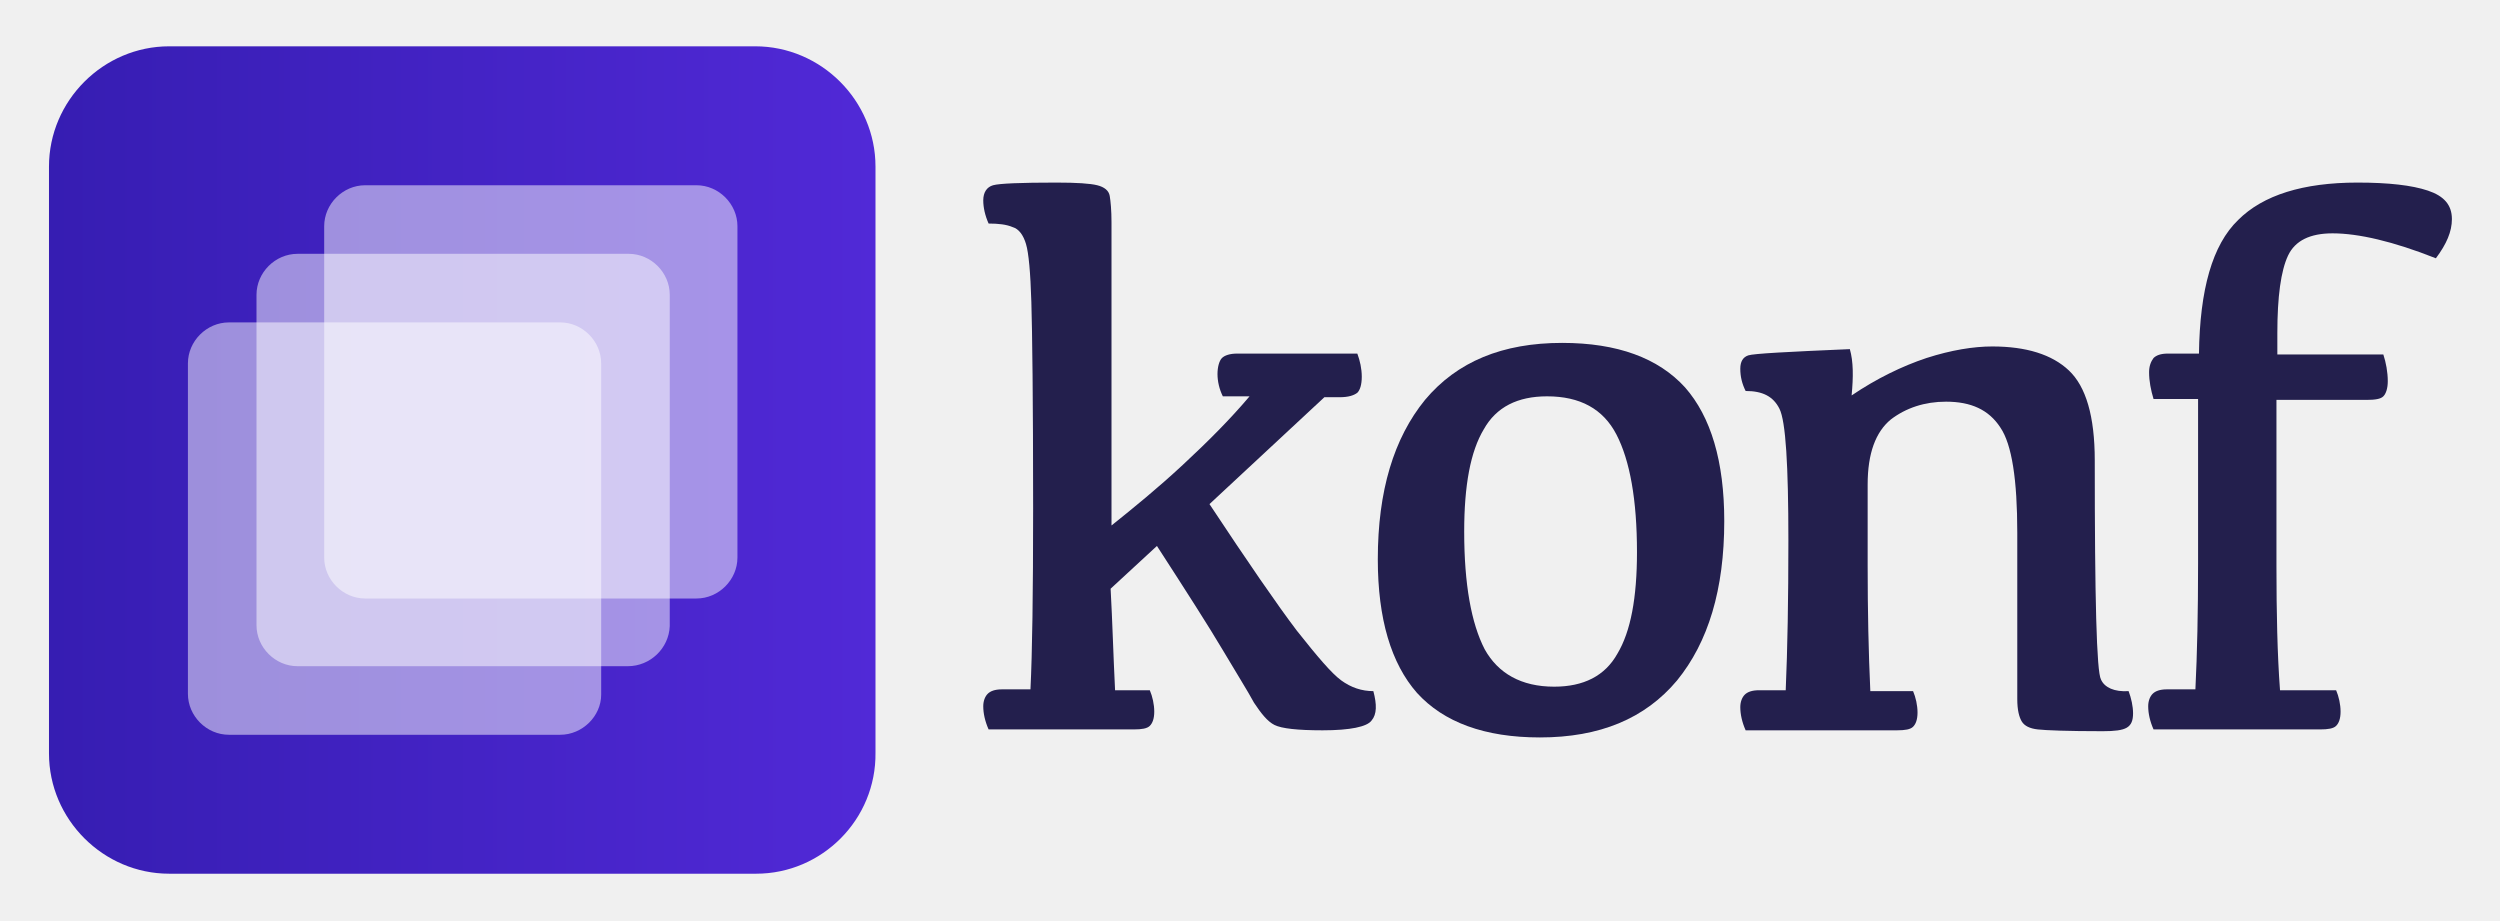
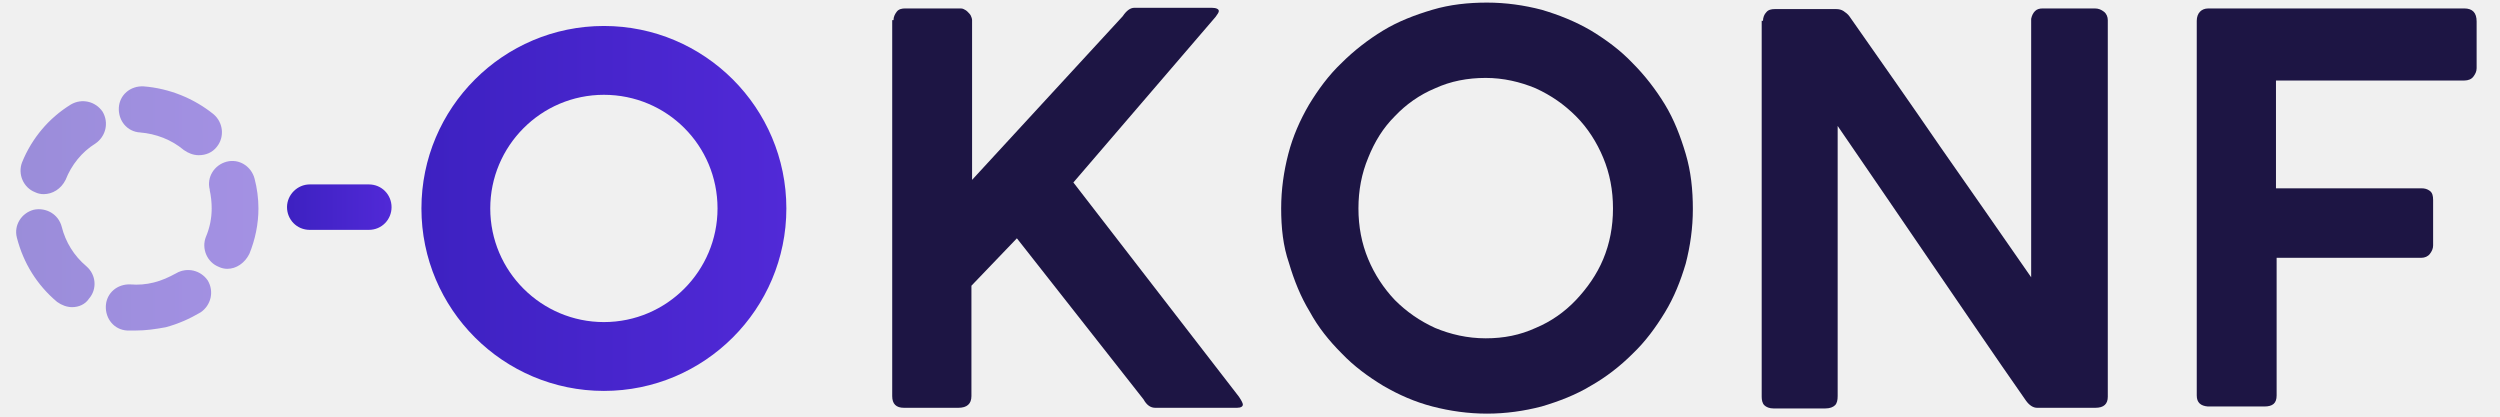
- <svg xmlns="http://www.w3.org/2000/svg" version="1.1" id="Camada_1" x="0px" y="0px" viewBox="0 0 280.7 103.3" style="enable-background:new 0 0 280.7 103.3;" xml:space="preserve">
+ <svg xmlns="http://www.w3.org/2000/svg" version="1.1" id="Camada_1" x="0px" y="0px" viewBox="0 0 385 64.2" style="enable-background:new 0 0 385 64.2;" xml:space="preserve">
  <style type="text/css">
- 	.st0{fill:url(#SVGID_1_);}
- 	.st1{opacity:0.5;fill:#FFFFFF;}
- 	.st2{fill:#231F4D;}
+ 	.st0{opacity:0.48;fill:url(#SVGID_1_);}
+ 	.st1{fill:url(#SVGID_2_);}
+ 	.st2{fill:url(#SVGID_3_);}
+ 	.st3{fill:#1D1544;}
</style>
  <g>
-     <g>
-       <linearGradient id="SVGID_1_" gradientUnits="userSpaceOnUse" x1="5.477" y1="51.667" x2="98.409" y2="51.667">
-         <stop offset="0" style="stop-color:#361DB2" />
-         <stop offset="1" style="stop-color:#5129D7" />
-       </linearGradient>
-       <path class="st0" d="M84.9,98.1H19c-7.4,0-13.5-6.1-13.5-13.5V18.7c0-7.4,6.1-13.5,13.5-13.5h65.8c7.4,0,13.5,6.1,13.5,13.5v65.8    C98.4,92,92.3,98.1,84.9,98.1z" />
-       <g>
-         <path class="st1" d="M62.9,82.5H25.7c-2.5,0-4.6-2.1-4.6-4.6V40.8c0-2.5,2.1-4.6,4.6-4.6h37.2c2.5,0,4.6,2.1,4.6,4.6v37.2     C67.5,80.4,65.4,82.5,62.9,82.5z" />
-         <path class="st1" d="M70.5,74.8H33.4c-2.5,0-4.6-2.1-4.6-4.6V33.1c0-2.5,2.1-4.6,4.6-4.6h37.2c2.5,0,4.6,2.1,4.6,4.6v37.2     C75.1,72.8,73,74.8,70.5,74.8z" />
-         <path class="st1" d="M78.2,67.2H41c-2.5,0-4.6-2.1-4.6-4.6V25.4c0-2.5,2.1-4.6,4.6-4.6h37.2c2.5,0,4.6,2.1,4.6,4.6v37.2     C82.8,65.1,80.7,67.2,78.2,67.2z" />
-       </g>
-     </g>
-     <g>
-       <path class="st2" d="M125.2,77.5h3.9c0.3,0.7,0.5,1.6,0.5,2.4c0,0.8-0.2,1.3-0.5,1.6c-0.3,0.3-0.9,0.4-1.8,0.4h-16.3    c-0.4-0.9-0.6-1.8-0.6-2.6c0-0.6,0.2-1.1,0.5-1.4c0.3-0.3,0.8-0.5,1.6-0.5h3.2c0.2-4,0.3-10.8,0.3-20.3c0-12.2-0.1-19.9-0.2-23.2    c-0.1-3.3-0.3-5.5-0.6-6.5c-0.3-1-0.8-1.7-1.5-1.9c-0.7-0.3-1.6-0.4-2.7-0.4c-0.4-0.9-0.6-1.8-0.6-2.6c0-0.9,0.4-1.5,1.1-1.7    c0.7-0.2,3.1-0.3,7.1-0.3c2.3,0,3.8,0.1,4.6,0.3c0.8,0.2,1.3,0.6,1.4,1.2c0.1,0.6,0.2,1.6,0.2,3v34c2.5-2,5.2-4.2,8-6.8    c2.8-2.6,5.3-5.1,7.5-7.7h-3c-0.4-0.8-0.6-1.7-0.6-2.5s0.2-1.5,0.5-1.8c0.3-0.3,0.9-0.5,1.7-0.5h13.5c0.3,0.8,0.5,1.7,0.5,2.6    c0,0.9-0.2,1.5-0.5,1.8c-0.4,0.3-1,0.5-2,0.5h-1.7l-12.9,12c4.3,6.5,7.6,11.3,9.8,14.2c2.3,2.9,3.9,4.8,5,5.6    c1.1,0.8,2.3,1.2,3.6,1.2c0.4,1.5,0.4,2.6-0.2,3.3c-0.5,0.7-2.4,1.1-5.5,1.1c-2.8,0-4.6-0.2-5.4-0.6c-0.8-0.4-1.5-1.3-2.3-2.5    c-0.7-1.3-1.9-3.2-3.5-5.9c-1.6-2.7-4.1-6.6-7.4-11.7l-5.2,4.8C124.9,69.7,125,73.5,125.2,77.5z" />
-       <path class="st2" d="M172.9,82.8c-6.2,0-10.8-1.7-13.8-5c-2.9-3.3-4.4-8.3-4.4-15c0-7.7,1.8-13.6,5.3-17.9    c3.6-4.3,8.7-6.4,15.4-6.4c6.2,0,10.8,1.7,13.8,5c2.9,3.3,4.4,8.3,4.4,15c0,7.7-1.8,13.6-5.3,17.9    C184.7,80.7,179.6,82.8,172.9,82.8z M174.5,77.1c3.3,0,5.7-1.2,7.1-3.7c1.5-2.5,2.2-6.3,2.2-11.4c0-5.9-0.8-10.3-2.3-13.2    c-1.5-2.9-4.1-4.3-7.8-4.3c-3.3,0-5.7,1.2-7.1,3.7c-1.5,2.5-2.2,6.3-2.2,11.5c0,5.9,0.8,10.3,2.3,13.2    C168.2,75.6,170.8,77.1,174.5,77.1z" />
-       <path class="st2" d="M207.9,44.4c2.8-1.9,5.7-3.3,8.4-4.2c2.8-0.9,5.3-1.3,7.4-1.3c3.8,0,6.7,0.9,8.6,2.7    c1.9,1.8,2.9,5.1,2.9,10.1c0,15.5,0.2,23.7,0.7,24.6c0.4,0.9,1.5,1.4,3.1,1.3c0.3,0.8,0.5,1.7,0.5,2.5c0,0.8-0.2,1.3-0.7,1.6    c-0.5,0.3-1.4,0.4-2.7,0.4c-4,0-6.4-0.1-7.3-0.2c-0.9-0.1-1.5-0.4-1.8-0.9c-0.3-0.5-0.5-1.3-0.5-2.5V59.8c0-5.9-0.6-9.9-1.9-11.8    c-1.3-2-3.3-2.9-6.1-2.9c-2.4,0-4.5,0.7-6.2,2c-1.7,1.4-2.6,3.8-2.6,7.3v9.1c0,5.1,0.1,9.8,0.3,14.1h4.8c0.3,0.7,0.5,1.6,0.5,2.4    c0,0.8-0.2,1.3-0.5,1.6c-0.3,0.3-0.9,0.4-1.8,0.4h-17c-0.4-0.9-0.6-1.8-0.6-2.6c0-0.6,0.2-1.1,0.5-1.4c0.3-0.3,0.8-0.5,1.6-0.5h3    c0.2-4.6,0.3-10.2,0.3-16.8c0-8.5-0.3-13.4-1-14.8c-0.7-1.4-1.9-2-3.8-2c-0.4-0.8-0.6-1.6-0.6-2.5c0-0.8,0.3-1.3,0.9-1.5    c0.6-0.2,4.4-0.4,11.4-0.7C208.1,40.6,208.1,42.3,207.9,44.4z" />
-       <path class="st2" d="M256,77.5h6.3c0.3,0.7,0.5,1.6,0.5,2.4c0,0.8-0.2,1.3-0.5,1.6c-0.3,0.3-0.9,0.4-1.8,0.4h-18.7    c-0.4-0.9-0.6-1.8-0.6-2.6c0-0.6,0.2-1.1,0.5-1.4c0.3-0.3,0.8-0.5,1.6-0.5h3.2c0.2-4,0.3-8.7,0.3-14.1V44.8h-5c-0.3-1-0.5-2-0.5-3    c0-0.7,0.2-1.2,0.5-1.6c0.3-0.3,0.8-0.5,1.6-0.5h3.5c0.1-7.2,1.5-12.2,4.4-15c2.8-2.8,7.3-4.2,13.4-4.2c3.5,0,6.1,0.3,7.9,0.9    c1.8,0.6,2.7,1.6,2.7,3.2c0,1.4-0.6,2.8-1.8,4.4c-4.8-1.9-8.7-2.8-11.6-2.8c-2.5,0-4.2,0.8-5,2.5c-0.8,1.7-1.2,4.6-1.2,8.7v2.4    h11.9c0.3,0.9,0.5,2,0.5,3c0,0.8-0.2,1.4-0.5,1.7c-0.3,0.3-0.9,0.4-1.9,0.4h-10.1v18.7C255.6,68.8,255.7,73.5,256,77.5z" />
-     </g>
+     <linearGradient id="SVGID_1_" gradientUnits="userSpaceOnUse" x1="2.511" y1="32.111" x2="39.674" y2="32.111">
+       <stop offset="0" style="stop-color:#3D21C1" />
+       <stop offset="1" style="stop-color:#5129D7" />
+     </linearGradient>
+     <path class="st0" d="M20.9,50.9c-0.4,0-0.9,0-1.3,0c-2-0.1-3.4-1.8-3.3-3.8c0.1-2,1.8-3.4,3.8-3.3c1.2,0.1,2.4,0,3.6-0.3   c1.2-0.3,2.3-0.8,3.4-1.4c1.7-1,3.8-0.5,4.9,1.1c1,1.7,0.5,3.8-1.1,4.9c-1.7,1-3.5,1.8-5.4,2.3C23.9,50.7,22.4,50.9,20.9,50.9z    M11.1,47.3c-0.8,0-1.6-0.3-2.3-0.8c-3.1-2.6-5.2-6-6.2-9.9c-0.5-1.9,0.7-3.8,2.6-4.3C7.1,31.9,9,33,9.5,34.9   c0.6,2.4,1.9,4.5,3.8,6.1c1.5,1.3,1.7,3.5,0.4,5C13.1,46.9,12.1,47.3,11.1,47.3z M35,41.4c-0.4,0-0.9-0.1-1.3-0.3   c-1.8-0.7-2.7-2.8-2-4.6c0.6-1.4,0.9-2.9,0.9-4.4c0-0.9-0.1-1.9-0.3-2.8h0l0-0.1c-0.5-1.9,0.7-3.8,2.6-4.3c1.9-0.5,3.8,0.7,4.3,2.6   l0,0c0.4,1.5,0.6,3.1,0.6,4.6c0,2.4-0.5,4.8-1.4,7C37.7,40.5,36.4,41.4,35,41.4z M6.7,29.9c-0.4,0-0.9-0.1-1.3-0.3   c-1.8-0.7-2.7-2.8-2-4.6c1.5-3.7,4.1-6.8,7.5-8.9c1.7-1,3.8-0.5,4.9,1.1c1,1.7,0.5,3.8-1.1,4.9c-2.1,1.3-3.7,3.3-4.6,5.6   C9.4,29.1,8.1,29.9,6.7,29.9z M30.6,23.9c-0.8,0-1.6-0.3-2.3-0.8c-1.9-1.6-4.3-2.5-6.7-2.7c-2-0.1-3.4-1.8-3.3-3.8   c0.1-2,1.8-3.4,3.8-3.3c3.9,0.3,7.7,1.8,10.8,4.3c1.5,1.3,1.7,3.5,0.5,5C32.7,23.5,31.7,23.9,30.6,23.9z" />
+     <linearGradient id="SVGID_2_" gradientUnits="userSpaceOnUse" x1="64.936" y1="32.093" x2="121.102" y2="32.093">
+       <stop offset="0" style="stop-color:#3D21C1" />
+       <stop offset="1" style="stop-color:#5129D7" />
+     </linearGradient>
+     <path class="st1" d="M93,60.2c-15.5,0-28.1-12.6-28.1-28.1S77.5,4,93,4s28.1,12.6,28.1,28.1S108.5,60.2,93,60.2z M93,14.6   c-9.7,0-17.5,7.9-17.5,17.5c0,9.7,7.9,17.5,17.5,17.5c9.7,0,17.5-7.9,17.5-17.5C110.5,22.4,102.7,14.6,93,14.6z" />
+     <linearGradient id="SVGID_3_" gradientUnits="userSpaceOnUse" x1="44.238" y1="31.829" x2="60.372" y2="31.829">
+       <stop offset="0" style="stop-color:#3D21C1" />
+       <stop offset="1" style="stop-color:#5129D7" />
+     </linearGradient>
+     <path class="st2" d="M56.8,35.4h-9.1c-2,0-3.5-1.6-3.5-3.5s1.6-3.5,3.5-3.5h9.1c2,0,3.5,1.6,3.5,3.5S58.8,35.4,56.8,35.4z" />
+   </g>
+   <g>
+     <path class="st3" d="M137.6,3.1c0-0.5,0.2-0.9,0.5-1.3c0.3-0.4,0.8-0.5,1.3-0.5h8.4c0.2,0,0.4,0,0.6,0.1c0.2,0.1,0.4,0.2,0.6,0.4   c0.2,0.2,0.4,0.4,0.5,0.6c0.1,0.2,0.2,0.5,0.2,0.7v24.6l23.2-25.2c0.6-0.9,1.2-1.3,1.8-1.3h11.9c0.7,0,1.1,0.2,1.1,0.5   c0,0.2-0.2,0.5-0.5,0.9l-21.9,25.5l25.5,33c0.4,0.6,0.6,1,0.6,1.2c0,0.3-0.3,0.5-0.9,0.5h-12.6c-0.7,0-1.3-0.4-1.8-1.3l-19.5-24.8   l-7,7.3v17c0,1.2-0.7,1.8-2,1.8h-8.4c-1.2,0-1.8-0.6-1.8-1.8V3.1z" />
+     <path class="st3" d="M197.3,32.1c0-2.9,0.4-5.7,1.1-8.4c0.7-2.7,1.8-5.2,3.2-7.6c1.4-2.3,3-4.5,5-6.4c1.9-1.9,4.1-3.6,6.4-5   c2.3-1.4,4.9-2.4,7.6-3.2c2.7-0.8,5.5-1.1,8.4-1.1c2.9,0,5.7,0.4,8.4,1.1c2.7,0.8,5.2,1.8,7.6,3.2c2.3,1.4,4.5,3,6.4,5   c1.9,1.9,3.6,4.1,5,6.4c1.4,2.3,2.4,4.9,3.2,7.6c0.8,2.7,1.1,5.5,1.1,8.5c0,2.9-0.4,5.7-1.1,8.4c-0.8,2.7-1.8,5.2-3.2,7.5   c-1.4,2.3-3,4.5-5,6.4c-1.9,1.9-4.1,3.6-6.4,4.9c-2.3,1.4-4.9,2.4-7.6,3.2c-2.7,0.7-5.5,1.1-8.4,1.1c-2.9,0-5.7-0.4-8.4-1.1   s-5.2-1.8-7.6-3.2c-2.3-1.4-4.5-3-6.4-5c-1.9-1.9-3.6-4-4.9-6.4c-1.4-2.3-2.4-4.8-3.2-7.5C197.6,37.9,197.3,35.1,197.3,32.1z    M209.2,32.1c0,2.8,0.5,5.4,1.5,7.8s2.4,4.5,4.1,6.3c1.8,1.8,3.8,3.2,6.2,4.3c2.4,1,5,1.6,7.8,1.6c2.8,0,5.3-0.5,7.7-1.6   c2.4-1,4.5-2.5,6.2-4.3s3.2-3.9,4.2-6.3s1.5-5,1.5-7.8c0-2.8-0.5-5.4-1.5-7.8c-1-2.4-2.4-4.6-4.2-6.4c-1.8-1.8-3.8-3.2-6.2-4.3   c-2.4-1-5-1.6-7.7-1.6c-2.8,0-5.4,0.5-7.8,1.6c-2.4,1-4.5,2.5-6.2,4.3c-1.8,1.8-3.1,3.9-4.1,6.4C209.7,26.7,209.2,29.3,209.2,32.1z   " />
+     <path class="st3" d="M271.5,3.2c0-0.5,0.2-1,0.5-1.3c0.3-0.4,0.8-0.5,1.3-0.5h9.5c0.4,0,0.8,0.1,1.1,0.3c0.3,0.2,0.7,0.5,0.9,0.8   c4.7,6.7,9.4,13.4,14,20.1c4.6,6.6,9.3,13.3,14,20.1V2.9c0.1-0.5,0.3-0.9,0.6-1.2c0.3-0.3,0.7-0.4,1.2-0.4h8c0.6,0,1,0.2,1.4,0.5   c0.4,0.3,0.6,0.8,0.6,1.3v58c0,1.1-0.6,1.7-1.9,1.7h-9c-0.6,0-1.2-0.4-1.7-1.1c-4.9-7-9.7-14.1-14.5-21.1   c-4.8-7-9.6-14.1-14.5-21.2V61c0,0.6-0.1,1.1-0.4,1.4c-0.3,0.3-0.8,0.5-1.5,0.5h-8c-0.6,0-1.1-0.2-1.4-0.5   c-0.3-0.3-0.4-0.8-0.4-1.3V3.2z" />
+     <path class="st3" d="M338.3,3.2c0-0.6,0.2-1.1,0.5-1.4c0.3-0.3,0.7-0.5,1.3-0.5h39.4c1.3,0,1.9,0.7,1.9,2v7.2   c0,0.5-0.2,0.9-0.5,1.3c-0.3,0.4-0.8,0.6-1.4,0.6h-29V29c0.7,0,1.7,0,2.9,0c1.2,0,2.5,0,3.9,0c1.4,0,2.9,0,4.4,0c1.5,0,3,0,4.4,0   c1.4,0,2.7,0,3.9,0c1.2,0,2.1,0,2.9,0c0.5,0,0.9,0.1,1.3,0.4c0.4,0.3,0.5,0.8,0.5,1.4v7c0,0.5-0.2,0.9-0.5,1.3   c-0.3,0.4-0.8,0.6-1.3,0.6h-22.3v21.2c0,1.2-0.6,1.7-1.9,1.7H340c-1.1-0.1-1.7-0.6-1.7-1.7V3.2z" />
  </g>
</svg>
